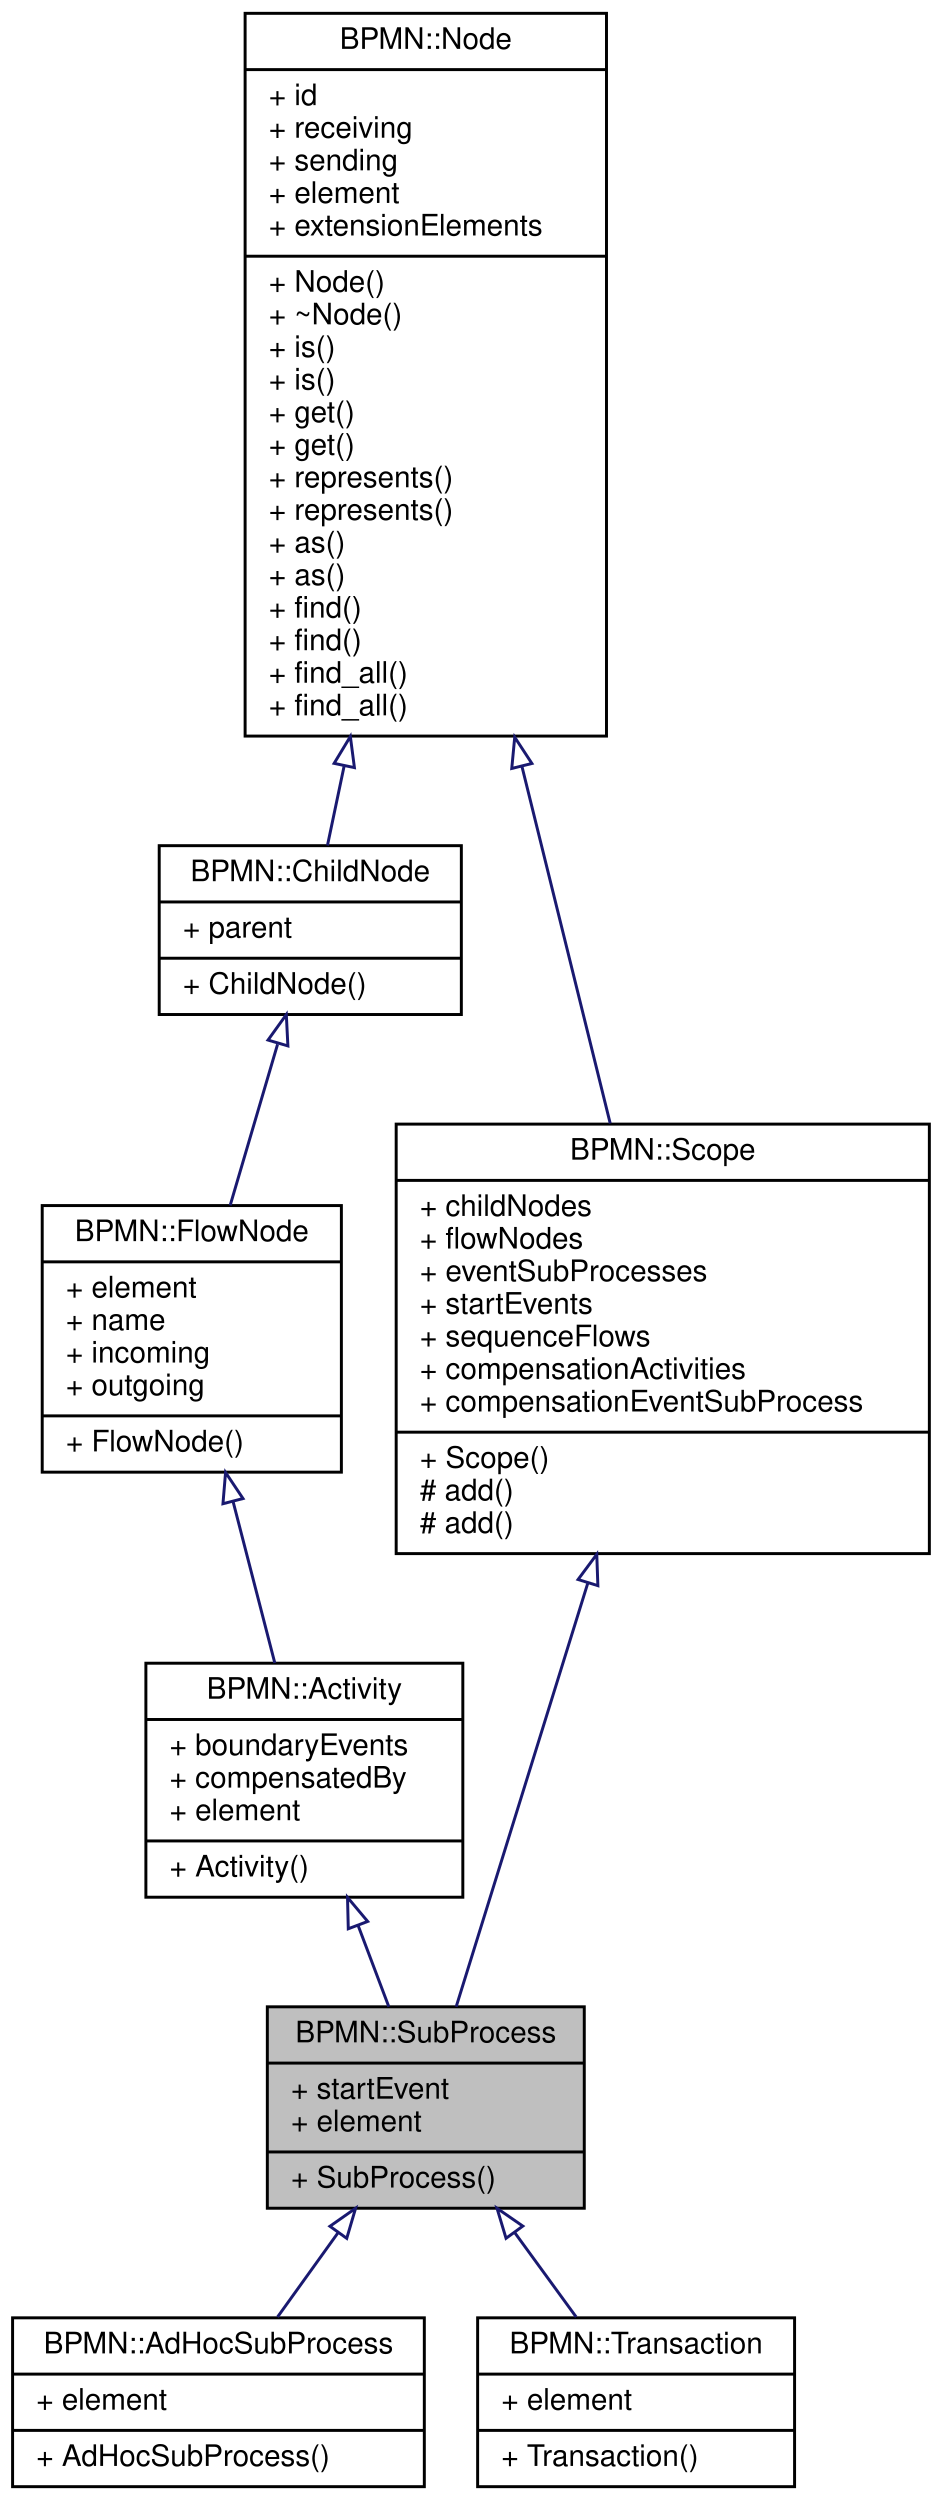
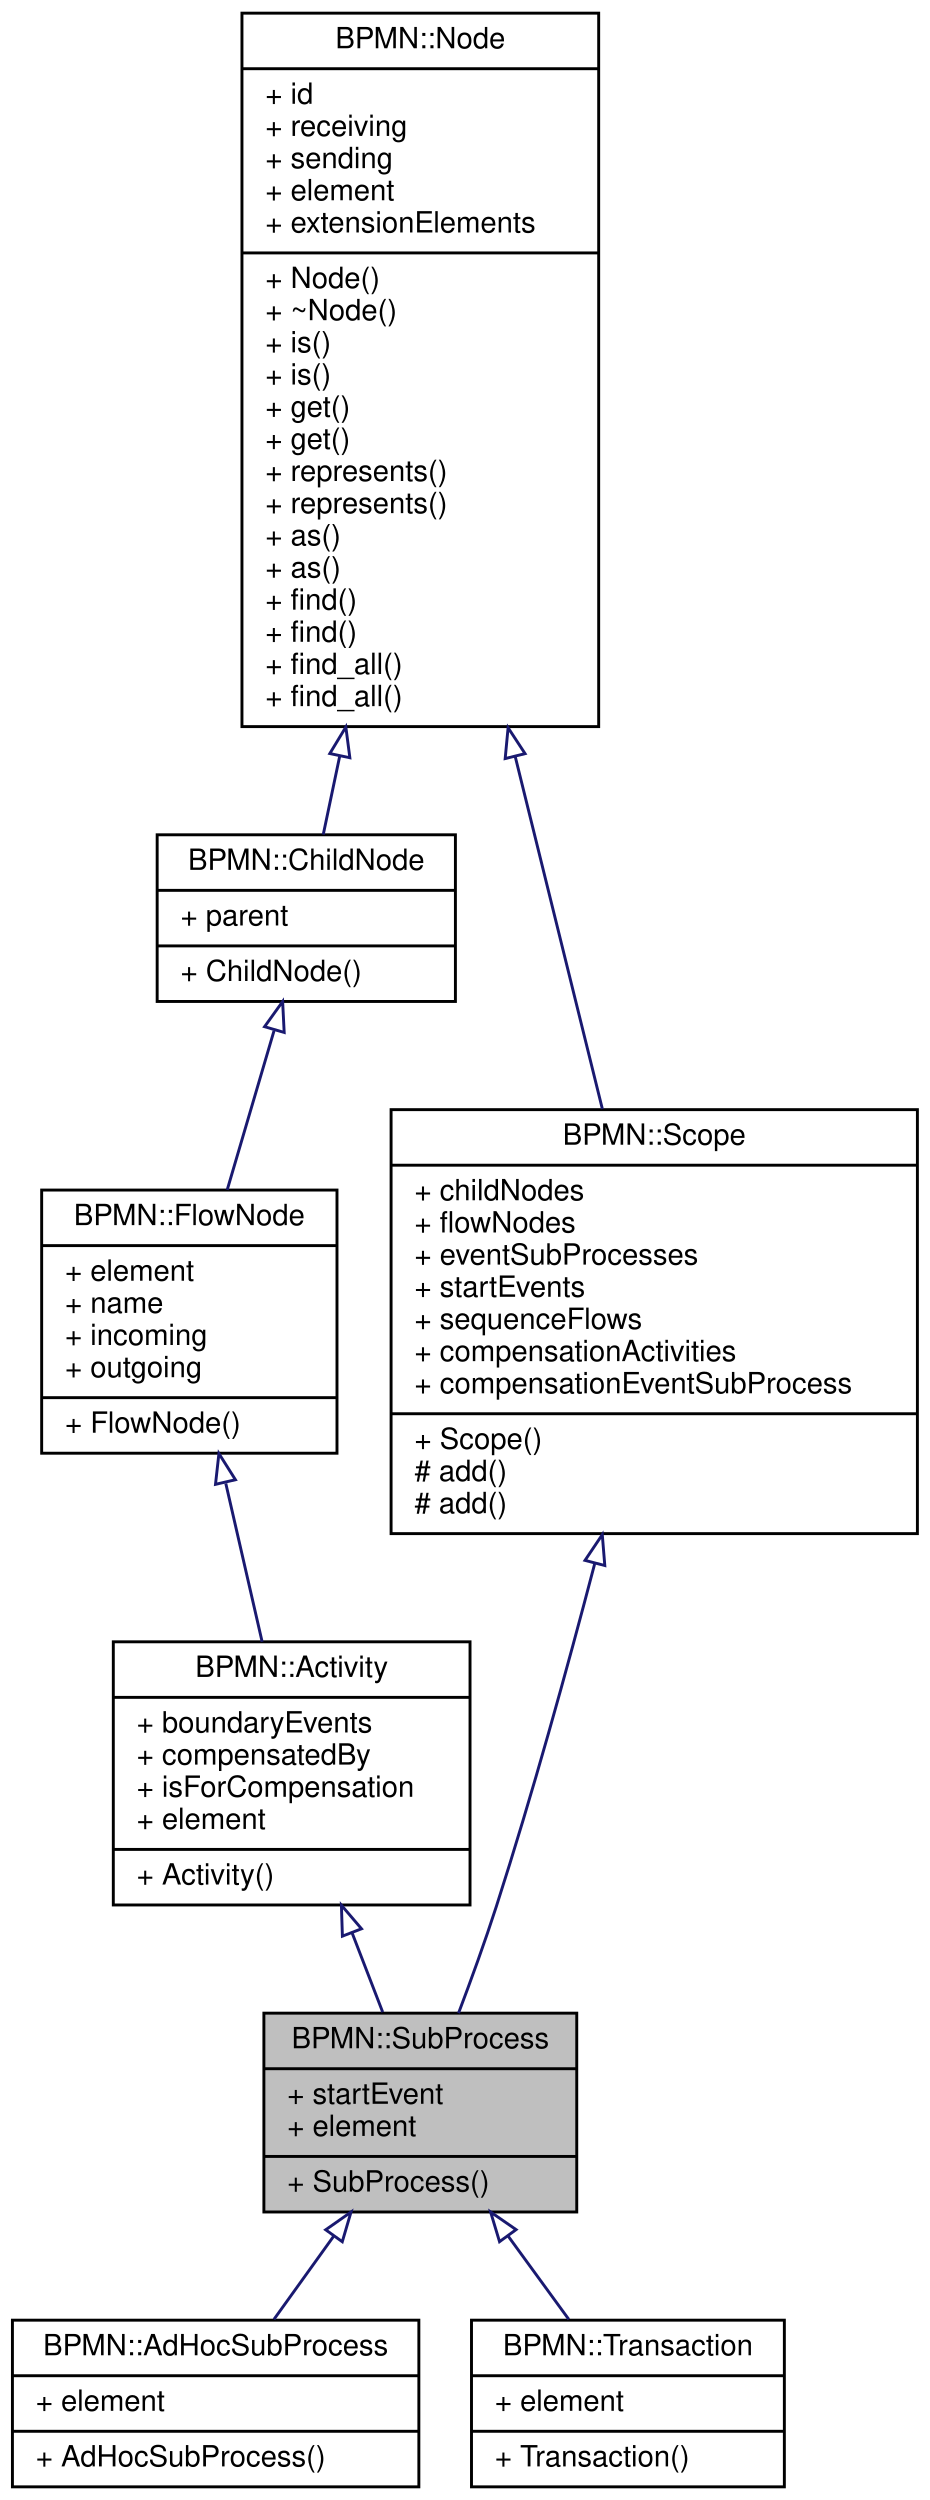
- <svg xmlns="http://www.w3.org/2000/svg" xmlns:xlink="http://www.w3.org/1999/xlink" width="318pt" height="844pt" viewBox="0.00 0.00 317.50 844.00">
-   <g id="graph0" class="graph" transform="scale(1 1) rotate(0) translate(4 840)">
+ <svg xmlns="http://www.w3.org/2000/svg" xmlns:xlink="http://www.w3.org/1999/xlink" width="318pt" height="855pt" viewBox="0.00 0.00 317.50 855.00">
+   <g id="graph0" class="graph" transform="scale(1 1) rotate(0) translate(4 851)">
    <g id="node1" class="node">
      <g id="a_node1">
        <a xlink:title=" ">
          <polygon fill="#bfbfbf" stroke="black" points="86,-94.5 86,-162.5 193,-162.5 193,-94.5 86,-94.5" />
          <text text-anchor="middle" x="139.5" y="-150.5" font-family="Helvetica,sans-Serif" font-size="10.00">BPMN::SubProcess</text>
          <polyline fill="none" stroke="black" points="86,-143.5 193,-143.5 " />
          <text text-anchor="start" x="94" y="-131.5" font-family="Helvetica,sans-Serif" font-size="10.00">+ startEvent</text>
          <text text-anchor="start" x="94" y="-120.5" font-family="Helvetica,sans-Serif" font-size="10.00">+ element</text>
          <polyline fill="none" stroke="black" points="86,-113.5 193,-113.5 " />
          <text text-anchor="start" x="94" y="-101.5" font-family="Helvetica,sans-Serif" font-size="10.00">+ SubProcess()</text>
        </a>
      </g>
    </g>
    <g id="node7" class="node">
      <g id="a_node7">
        <a xlink:href="classBPMN_1_1AdHocSubProcess.html" target="_top" xlink:title=" ">
          <polygon fill="none" stroke="black" points="0,-0.5 0,-57.5 139,-57.5 139,-0.5 0,-0.5" />
          <text text-anchor="middle" x="69.5" y="-45.5" font-family="Helvetica,sans-Serif" font-size="10.00">BPMN::AdHocSubProcess</text>
          <polyline fill="none" stroke="black" points="0,-38.5 139,-38.5 " />
          <text text-anchor="start" x="8" y="-26.5" font-family="Helvetica,sans-Serif" font-size="10.00">+ element</text>
          <polyline fill="none" stroke="black" points="0,-19.5 139,-19.5 " />
          <text text-anchor="start" x="8" y="-7.5" font-family="Helvetica,sans-Serif" font-size="10.00">+ AdHocSubProcess()</text>
        </a>
      </g>
    </g>
    <g id="edge7" class="edge">
      <path fill="none" stroke="midnightblue" d="M109.85,-86.2C102.96,-76.61 95.79,-66.62 89.44,-57.78" />
      <polygon fill="none" stroke="midnightblue" points="107.13,-88.41 115.8,-94.49 112.81,-84.33 107.13,-88.41" />
    </g>
    <g id="node8" class="node">
      <g id="a_node8">
        <a xlink:href="classBPMN_1_1Transaction.html" target="_top" xlink:title=" ">
          <polygon fill="none" stroke="black" points="157,-0.5 157,-57.5 264,-57.5 264,-0.5 157,-0.5" />
          <text text-anchor="middle" x="210.5" y="-45.5" font-family="Helvetica,sans-Serif" font-size="10.00">BPMN::Transaction</text>
          <polyline fill="none" stroke="black" points="157,-38.5 264,-38.5 " />
          <text text-anchor="start" x="165" y="-26.5" font-family="Helvetica,sans-Serif" font-size="10.00">+ element</text>
          <polyline fill="none" stroke="black" points="157,-19.5 264,-19.5 " />
          <text text-anchor="start" x="165" y="-7.5" font-family="Helvetica,sans-Serif" font-size="10.00">+ Transaction()</text>
        </a>
      </g>
    </g>
    <g id="edge8" class="edge">
      <path fill="none" stroke="midnightblue" d="M169.57,-86.2C176.56,-76.61 183.83,-66.62 190.27,-57.78" />
      <polygon fill="none" stroke="midnightblue" points="166.59,-84.35 163.54,-94.49 172.25,-88.47 166.59,-84.35" />
    </g>
    <g id="node2" class="node">
      <g id="a_node2">
        <a xlink:href="classBPMN_1_1Activity.html" target="_top" xlink:title=" ">
-           <polygon fill="none" stroke="black" points="45,-199.5 45,-278.5 152,-278.5 152,-199.5 45,-199.5" />
-           <text text-anchor="middle" x="98.5" y="-266.5" font-family="Helvetica,sans-Serif" font-size="10.00">BPMN::Activity</text>
-           <polyline fill="none" stroke="black" points="45,-259.5 152,-259.5 " />
-           <text text-anchor="start" x="53" y="-247.5" font-family="Helvetica,sans-Serif" font-size="10.00">+ boundaryEvents</text>
-           <text text-anchor="start" x="53" y="-236.5" font-family="Helvetica,sans-Serif" font-size="10.00">+ compensatedBy</text>
-           <text text-anchor="start" x="53" y="-225.5" font-family="Helvetica,sans-Serif" font-size="10.00">+ element</text>
-           <polyline fill="none" stroke="black" points="45,-218.5 152,-218.5 " />
-           <text text-anchor="start" x="53" y="-206.5" font-family="Helvetica,sans-Serif" font-size="10.00">+ Activity()</text>
+           <polygon fill="none" stroke="black" points="34.5,-199.5 34.5,-289.5 156.5,-289.5 156.5,-199.5 34.5,-199.5" />
+           <text text-anchor="middle" x="95.5" y="-277.5" font-family="Helvetica,sans-Serif" font-size="10.00">BPMN::Activity</text>
+           <polyline fill="none" stroke="black" points="34.5,-270.5 156.5,-270.5 " />
+           <text text-anchor="start" x="42.5" y="-258.5" font-family="Helvetica,sans-Serif" font-size="10.00">+ boundaryEvents</text>
+           <text text-anchor="start" x="42.5" y="-247.5" font-family="Helvetica,sans-Serif" font-size="10.00">+ compensatedBy</text>
+           <text text-anchor="start" x="42.5" y="-236.5" font-family="Helvetica,sans-Serif" font-size="10.00">+ isForCompensation</text>
+           <text text-anchor="start" x="42.5" y="-225.5" font-family="Helvetica,sans-Serif" font-size="10.00">+ element</text>
+           <polyline fill="none" stroke="black" points="34.5,-218.5 156.5,-218.5 " />
+           <text text-anchor="start" x="42.5" y="-206.5" font-family="Helvetica,sans-Serif" font-size="10.00">+ Activity()</text>
        </a>
      </g>
    </g>
    <g id="edge1" class="edge">
-       <path fill="none" stroke="midnightblue" d="M116.66,-189.93C120.16,-180.68 123.75,-171.19 127.01,-162.54" />
-       <polygon fill="none" stroke="midnightblue" points="113.33,-188.85 113.07,-199.44 119.88,-191.32 113.33,-188.85" />
+       <path fill="none" stroke="midnightblue" d="M116.19,-189.9C119.75,-180.68 123.35,-171.34 126.63,-162.85" />
+       <polygon fill="none" stroke="midnightblue" points="112.85,-188.84 112.51,-199.42 119.38,-191.36 112.85,-188.84" />
    </g>
    <g id="node3" class="node">
      <g id="a_node3">
        <a xlink:href="classBPMN_1_1FlowNode.html" target="_top" xlink:title="Base class for BPMN elements that may contain incoming and outgoing sequence flows.">
-           <polygon fill="none" stroke="black" points="10,-343 10,-433 111,-433 111,-343 10,-343" />
-           <text text-anchor="middle" x="60.5" y="-421" font-family="Helvetica,sans-Serif" font-size="10.00">BPMN::FlowNode</text>
-           <polyline fill="none" stroke="black" points="10,-414 111,-414 " />
-           <text text-anchor="start" x="18" y="-402" font-family="Helvetica,sans-Serif" font-size="10.00">+ element</text>
-           <text text-anchor="start" x="18" y="-391" font-family="Helvetica,sans-Serif" font-size="10.00">+ name</text>
-           <text text-anchor="start" x="18" y="-380" font-family="Helvetica,sans-Serif" font-size="10.00">+ incoming</text>
-           <text text-anchor="start" x="18" y="-369" font-family="Helvetica,sans-Serif" font-size="10.00">+ outgoing</text>
-           <polyline fill="none" stroke="black" points="10,-362 111,-362 " />
-           <text text-anchor="start" x="18" y="-350" font-family="Helvetica,sans-Serif" font-size="10.00">+ FlowNode()</text>
+           <polygon fill="none" stroke="black" points="10,-354 10,-444 111,-444 111,-354 10,-354" />
+           <text text-anchor="middle" x="60.5" y="-432" font-family="Helvetica,sans-Serif" font-size="10.00">BPMN::FlowNode</text>
+           <polyline fill="none" stroke="black" points="10,-425 111,-425 " />
+           <text text-anchor="start" x="18" y="-413" font-family="Helvetica,sans-Serif" font-size="10.00">+ element</text>
+           <text text-anchor="start" x="18" y="-402" font-family="Helvetica,sans-Serif" font-size="10.00">+ name</text>
+           <text text-anchor="start" x="18" y="-391" font-family="Helvetica,sans-Serif" font-size="10.00">+ incoming</text>
+           <text text-anchor="start" x="18" y="-380" font-family="Helvetica,sans-Serif" font-size="10.00">+ outgoing</text>
+           <polyline fill="none" stroke="black" points="10,-373 111,-373 " />
+           <text text-anchor="start" x="18" y="-361" font-family="Helvetica,sans-Serif" font-size="10.00">+ FlowNode()</text>
        </a>
      </g>
    </g>
    <g id="edge2" class="edge">
-       <path fill="none" stroke="midnightblue" d="M74.44,-333.07C79.11,-315 84.22,-295.24 88.52,-278.59" />
-       <polygon fill="none" stroke="midnightblue" points="71.02,-332.34 71.9,-342.9 77.79,-334.09 71.02,-332.34" />
+       <path fill="none" stroke="midnightblue" d="M72.97,-343.67C77.05,-325.91 81.52,-306.41 85.4,-289.51" />
+       <polygon fill="none" stroke="midnightblue" points="69.45,-343.36 70.62,-353.89 76.27,-344.93 69.45,-343.36" />
    </g>
    <g id="node4" class="node">
      <g id="a_node4">
        <a xlink:href="classBPMN_1_1ChildNode.html" target="_top" xlink:title="Base class for BPMN elements within a Scope.">
-           <polygon fill="none" stroke="black" points="49.5,-497.5 49.5,-554.5 151.5,-554.5 151.5,-497.5 49.5,-497.5" />
-           <text text-anchor="middle" x="100.5" y="-542.5" font-family="Helvetica,sans-Serif" font-size="10.00">BPMN::ChildNode</text>
-           <polyline fill="none" stroke="black" points="49.5,-535.5 151.5,-535.5 " />
-           <text text-anchor="start" x="57.5" y="-523.5" font-family="Helvetica,sans-Serif" font-size="10.00">+ parent</text>
-           <polyline fill="none" stroke="black" points="49.5,-516.5 151.5,-516.5 " />
-           <text text-anchor="start" x="57.5" y="-504.5" font-family="Helvetica,sans-Serif" font-size="10.00">+ ChildNode()</text>
+           <polygon fill="none" stroke="black" points="49.5,-508.5 49.5,-565.5 151.5,-565.5 151.5,-508.5 49.5,-508.5" />
+           <text text-anchor="middle" x="100.5" y="-553.5" font-family="Helvetica,sans-Serif" font-size="10.00">BPMN::ChildNode</text>
+           <polyline fill="none" stroke="black" points="49.5,-546.5 151.5,-546.5 " />
+           <text text-anchor="start" x="57.5" y="-534.5" font-family="Helvetica,sans-Serif" font-size="10.00">+ parent</text>
+           <polyline fill="none" stroke="black" points="49.5,-527.5 151.5,-527.5 " />
+           <text text-anchor="start" x="57.5" y="-515.5" font-family="Helvetica,sans-Serif" font-size="10.00">+ ChildNode()</text>
        </a>
      </g>
    </g>
    <g id="edge3" class="edge">
-       <path fill="none" stroke="midnightblue" d="M89.46,-487.45C84.5,-470.61 78.63,-450.63 73.46,-433.08" />
-       <polygon fill="none" stroke="midnightblue" points="86.23,-488.87 92.41,-497.48 92.94,-486.9 86.23,-488.87" />
+       <path fill="none" stroke="midnightblue" d="M89.46,-498.45C84.5,-481.61 78.63,-461.63 73.46,-444.08" />
+       <polygon fill="none" stroke="midnightblue" points="86.23,-499.87 92.41,-508.48 92.94,-497.9 86.23,-499.87" />
    </g>
    <g id="node5" class="node">
      <g id="a_node5">
        <a xlink:href="classBPMN_1_1Node.html" target="_top" xlink:title="Base class for all elements in a BPMN model.">
-           <polygon fill="none" stroke="black" points="78.5,-591.5 78.5,-835.5 200.5,-835.5 200.5,-591.5 78.5,-591.5" />
-           <text text-anchor="middle" x="139.5" y="-823.5" font-family="Helvetica,sans-Serif" font-size="10.00">BPMN::Node</text>
-           <polyline fill="none" stroke="black" points="78.5,-816.5 200.5,-816.5 " />
-           <text text-anchor="start" x="86.5" y="-804.5" font-family="Helvetica,sans-Serif" font-size="10.00">+ id</text>
-           <text text-anchor="start" x="86.5" y="-793.5" font-family="Helvetica,sans-Serif" font-size="10.00">+ receiving</text>
-           <text text-anchor="start" x="86.5" y="-782.5" font-family="Helvetica,sans-Serif" font-size="10.00">+ sending</text>
-           <text text-anchor="start" x="86.5" y="-771.5" font-family="Helvetica,sans-Serif" font-size="10.00">+ element</text>
-           <text text-anchor="start" x="86.5" y="-760.5" font-family="Helvetica,sans-Serif" font-size="10.00">+ extensionElements</text>
-           <polyline fill="none" stroke="black" points="78.5,-753.5 200.5,-753.5 " />
-           <text text-anchor="start" x="86.5" y="-741.5" font-family="Helvetica,sans-Serif" font-size="10.00">+ Node()</text>
-           <text text-anchor="start" x="86.5" y="-730.5" font-family="Helvetica,sans-Serif" font-size="10.00">+ ~Node()</text>
+           <polygon fill="none" stroke="black" points="78.5,-602.5 78.5,-846.5 200.5,-846.5 200.5,-602.5 78.5,-602.5" />
+           <text text-anchor="middle" x="139.5" y="-834.5" font-family="Helvetica,sans-Serif" font-size="10.00">BPMN::Node</text>
+           <polyline fill="none" stroke="black" points="78.5,-827.5 200.5,-827.5 " />
+           <text text-anchor="start" x="86.5" y="-815.5" font-family="Helvetica,sans-Serif" font-size="10.00">+ id</text>
+           <text text-anchor="start" x="86.5" y="-804.5" font-family="Helvetica,sans-Serif" font-size="10.00">+ receiving</text>
+           <text text-anchor="start" x="86.5" y="-793.5" font-family="Helvetica,sans-Serif" font-size="10.00">+ sending</text>
+           <text text-anchor="start" x="86.5" y="-782.5" font-family="Helvetica,sans-Serif" font-size="10.00">+ element</text>
+           <text text-anchor="start" x="86.5" y="-771.5" font-family="Helvetica,sans-Serif" font-size="10.00">+ extensionElements</text>
+           <polyline fill="none" stroke="black" points="78.5,-764.5 200.5,-764.5 " />
+           <text text-anchor="start" x="86.5" y="-752.5" font-family="Helvetica,sans-Serif" font-size="10.00">+ Node()</text>
+           <text text-anchor="start" x="86.5" y="-741.5" font-family="Helvetica,sans-Serif" font-size="10.00">+ ~Node()</text>
+           <text text-anchor="start" x="86.5" y="-730.5" font-family="Helvetica,sans-Serif" font-size="10.00">+ is()</text>
          <text text-anchor="start" x="86.5" y="-719.5" font-family="Helvetica,sans-Serif" font-size="10.00">+ is()</text>
-           <text text-anchor="start" x="86.5" y="-708.5" font-family="Helvetica,sans-Serif" font-size="10.00">+ is()</text>
+           <text text-anchor="start" x="86.5" y="-708.5" font-family="Helvetica,sans-Serif" font-size="10.00">+ get()</text>
          <text text-anchor="start" x="86.5" y="-697.5" font-family="Helvetica,sans-Serif" font-size="10.00">+ get()</text>
-           <text text-anchor="start" x="86.5" y="-686.5" font-family="Helvetica,sans-Serif" font-size="10.00">+ get()</text>
+           <text text-anchor="start" x="86.5" y="-686.5" font-family="Helvetica,sans-Serif" font-size="10.00">+ represents()</text>
          <text text-anchor="start" x="86.5" y="-675.5" font-family="Helvetica,sans-Serif" font-size="10.00">+ represents()</text>
-           <text text-anchor="start" x="86.5" y="-664.5" font-family="Helvetica,sans-Serif" font-size="10.00">+ represents()</text>
+           <text text-anchor="start" x="86.5" y="-664.5" font-family="Helvetica,sans-Serif" font-size="10.00">+ as()</text>
          <text text-anchor="start" x="86.5" y="-653.5" font-family="Helvetica,sans-Serif" font-size="10.00">+ as()</text>
-           <text text-anchor="start" x="86.5" y="-642.5" font-family="Helvetica,sans-Serif" font-size="10.00">+ as()</text>
+           <text text-anchor="start" x="86.5" y="-642.5" font-family="Helvetica,sans-Serif" font-size="10.00">+ find()</text>
          <text text-anchor="start" x="86.5" y="-631.5" font-family="Helvetica,sans-Serif" font-size="10.00">+ find()</text>
-           <text text-anchor="start" x="86.5" y="-620.5" font-family="Helvetica,sans-Serif" font-size="10.00">+ find()</text>
+           <text text-anchor="start" x="86.5" y="-620.5" font-family="Helvetica,sans-Serif" font-size="10.00">+ find_all()</text>
          <text text-anchor="start" x="86.5" y="-609.5" font-family="Helvetica,sans-Serif" font-size="10.00">+ find_all()</text>
-           <text text-anchor="start" x="86.5" y="-598.5" font-family="Helvetica,sans-Serif" font-size="10.00">+ find_all()</text>
        </a>
      </g>
    </g>
    <g id="edge4" class="edge">
-       <path fill="none" stroke="midnightblue" d="M111.92,-581.34C109.86,-571.53 107.95,-562.42 106.3,-554.57" />
-       <polygon fill="none" stroke="midnightblue" points="108.55,-582.29 114.03,-591.36 115.4,-580.85 108.55,-582.29" />
+       <path fill="none" stroke="midnightblue" d="M111.92,-592.34C109.86,-582.53 107.95,-573.42 106.3,-565.57" />
+       <polygon fill="none" stroke="midnightblue" points="108.55,-593.29 114.03,-602.36 115.4,-591.85 108.55,-593.29" />
    </g>
    <g id="node6" class="node">
      <g id="a_node6">
        <a xlink:href="classBPMN_1_1Scope.html" target="_top" xlink:title="Base class for BPMN elements that may contain a ChildNode elements.">
-           <polygon fill="none" stroke="black" points="129.5,-315.5 129.5,-460.5 309.5,-460.5 309.5,-315.5 129.5,-315.5" />
-           <text text-anchor="middle" x="219.5" y="-448.5" font-family="Helvetica,sans-Serif" font-size="10.00">BPMN::Scope</text>
-           <polyline fill="none" stroke="black" points="129.5,-441.5 309.5,-441.5 " />
-           <text text-anchor="start" x="137.5" y="-429.5" font-family="Helvetica,sans-Serif" font-size="10.00">+ childNodes</text>
-           <text text-anchor="start" x="137.5" y="-418.5" font-family="Helvetica,sans-Serif" font-size="10.00">+ flowNodes</text>
-           <text text-anchor="start" x="137.5" y="-407.5" font-family="Helvetica,sans-Serif" font-size="10.00">+ eventSubProcesses</text>
-           <text text-anchor="start" x="137.5" y="-396.5" font-family="Helvetica,sans-Serif" font-size="10.00">+ startEvents</text>
-           <text text-anchor="start" x="137.5" y="-385.5" font-family="Helvetica,sans-Serif" font-size="10.00">+ sequenceFlows</text>
-           <text text-anchor="start" x="137.5" y="-374.5" font-family="Helvetica,sans-Serif" font-size="10.00">+ compensationActivities</text>
-           <text text-anchor="start" x="137.5" y="-363.5" font-family="Helvetica,sans-Serif" font-size="10.00">+ compensationEventSubProcess</text>
-           <polyline fill="none" stroke="black" points="129.5,-356.5 309.5,-356.5 " />
-           <text text-anchor="start" x="137.5" y="-344.5" font-family="Helvetica,sans-Serif" font-size="10.00">+ Scope()</text>
+           <polygon fill="none" stroke="black" points="129.5,-326.5 129.5,-471.5 309.5,-471.5 309.5,-326.5 129.5,-326.5" />
+           <text text-anchor="middle" x="219.5" y="-459.5" font-family="Helvetica,sans-Serif" font-size="10.00">BPMN::Scope</text>
+           <polyline fill="none" stroke="black" points="129.5,-452.5 309.5,-452.5 " />
+           <text text-anchor="start" x="137.5" y="-440.5" font-family="Helvetica,sans-Serif" font-size="10.00">+ childNodes</text>
+           <text text-anchor="start" x="137.5" y="-429.5" font-family="Helvetica,sans-Serif" font-size="10.00">+ flowNodes</text>
+           <text text-anchor="start" x="137.5" y="-418.5" font-family="Helvetica,sans-Serif" font-size="10.00">+ eventSubProcesses</text>
+           <text text-anchor="start" x="137.5" y="-407.5" font-family="Helvetica,sans-Serif" font-size="10.00">+ startEvents</text>
+           <text text-anchor="start" x="137.5" y="-396.5" font-family="Helvetica,sans-Serif" font-size="10.00">+ sequenceFlows</text>
+           <text text-anchor="start" x="137.5" y="-385.5" font-family="Helvetica,sans-Serif" font-size="10.00">+ compensationActivities</text>
+           <text text-anchor="start" x="137.5" y="-374.5" font-family="Helvetica,sans-Serif" font-size="10.00">+ compensationEventSubProcess</text>
+           <polyline fill="none" stroke="black" points="129.5,-367.5 309.5,-367.5 " />
+           <text text-anchor="start" x="137.5" y="-355.5" font-family="Helvetica,sans-Serif" font-size="10.00">+ Scope()</text>
+           <text text-anchor="start" x="137.5" y="-344.5" font-family="Helvetica,sans-Serif" font-size="10.00"># add()</text>
          <text text-anchor="start" x="137.5" y="-333.5" font-family="Helvetica,sans-Serif" font-size="10.00"># add()</text>
-           <text text-anchor="start" x="137.5" y="-322.5" font-family="Helvetica,sans-Serif" font-size="10.00"># add()</text>
        </a>
      </g>
    </g>
    <g id="edge6" class="edge">
-       <path fill="none" stroke="midnightblue" d="M171.95,-581.28C182.13,-540.1 192.99,-496.18 201.76,-460.73" />
-       <polygon fill="none" stroke="midnightblue" points="168.52,-580.57 169.52,-591.12 175.32,-582.25 168.52,-580.57" />
+       <path fill="none" stroke="midnightblue" d="M171.95,-592.28C182.13,-551.1 192.99,-507.18 201.76,-471.73" />
+       <polygon fill="none" stroke="midnightblue" points="168.52,-591.57 169.52,-602.12 175.32,-593.25 168.52,-591.57" />
    </g>
    <g id="edge5" class="edge">
-       <path fill="none" stroke="midnightblue" d="M194.16,-305.44C179.14,-257.08 160.91,-198.42 149.76,-162.54" />
-       <polygon fill="none" stroke="midnightblue" points="190.91,-306.76 197.22,-315.27 197.59,-304.68 190.91,-306.76" />
+       <path fill="none" stroke="midnightblue" d="M199.12,-316.14C189.65,-280 177.78,-237.16 165.5,-199 161.63,-186.98 156.91,-173.98 152.57,-162.51" />
+       <polygon fill="none" stroke="midnightblue" points="195.82,-317.35 201.73,-326.15 202.59,-315.59 195.82,-317.35" />
    </g>
  </g>
</svg>
